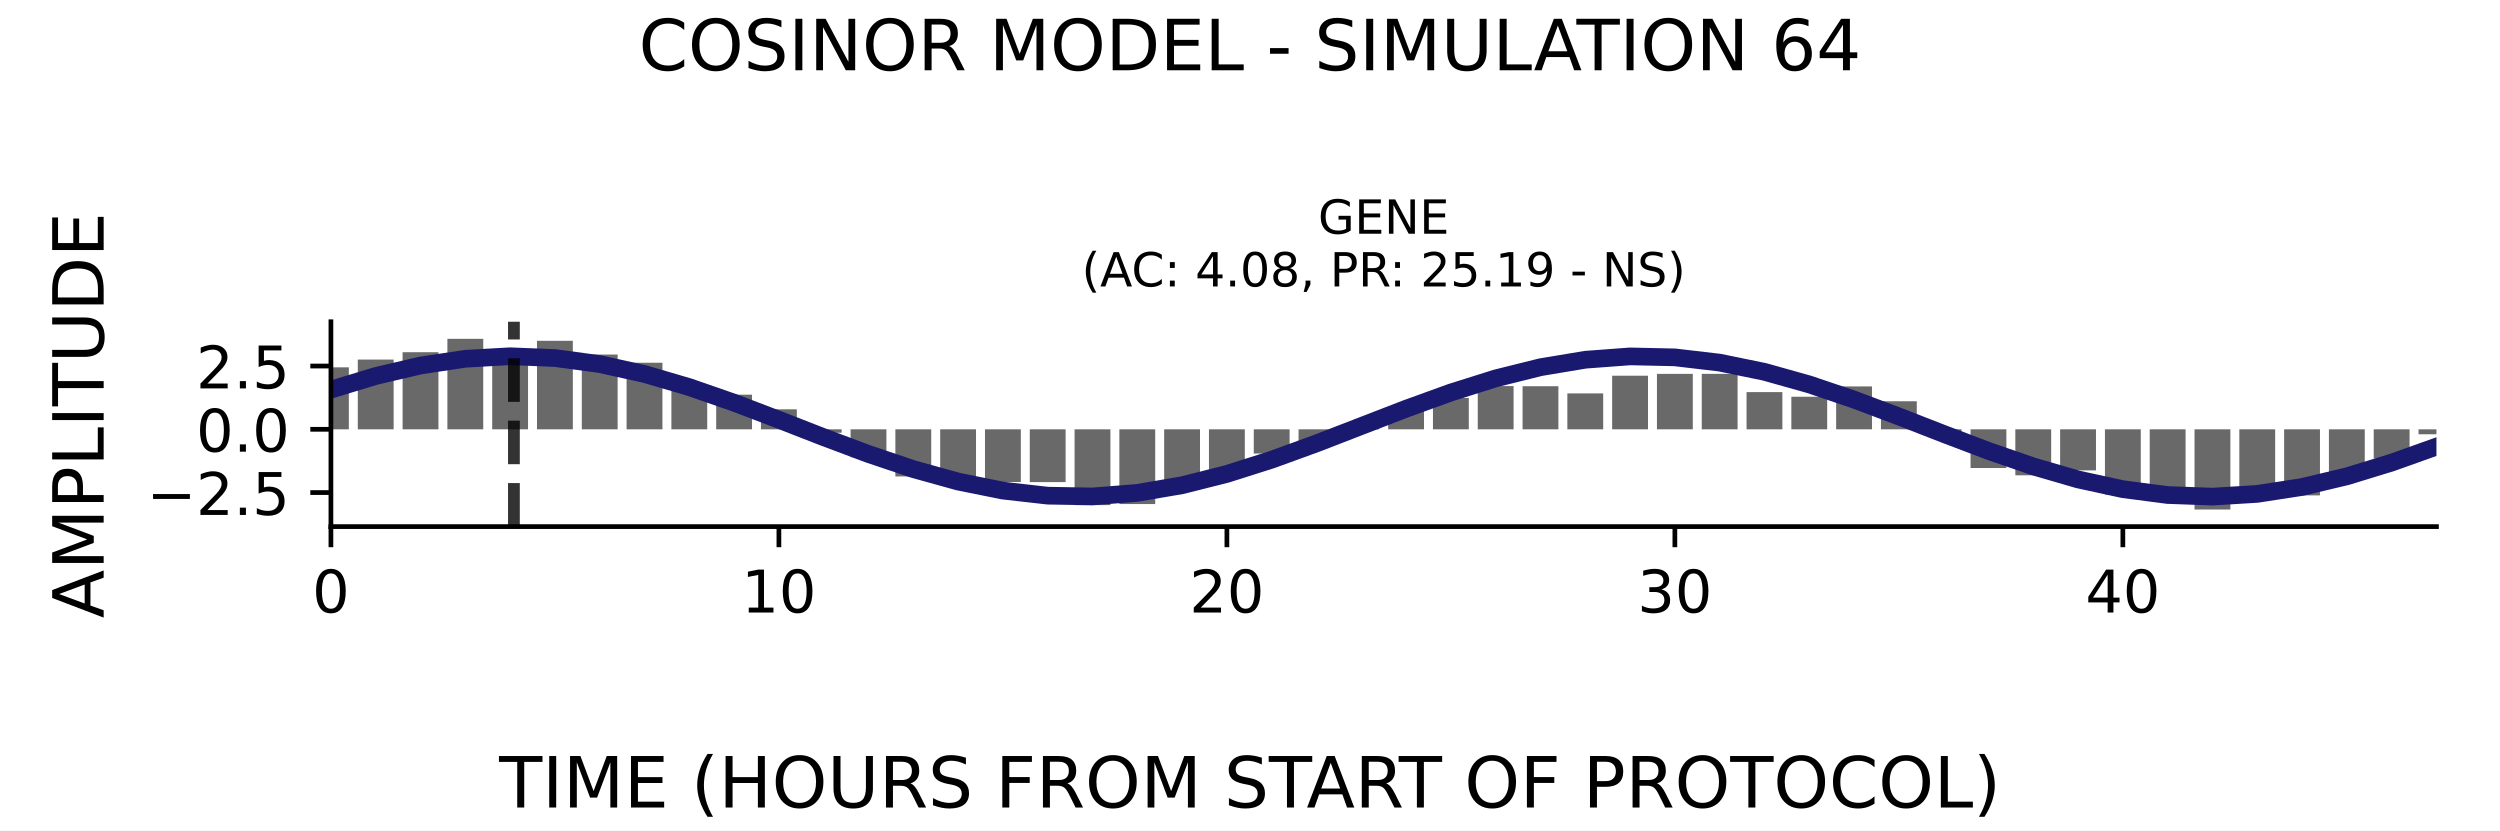
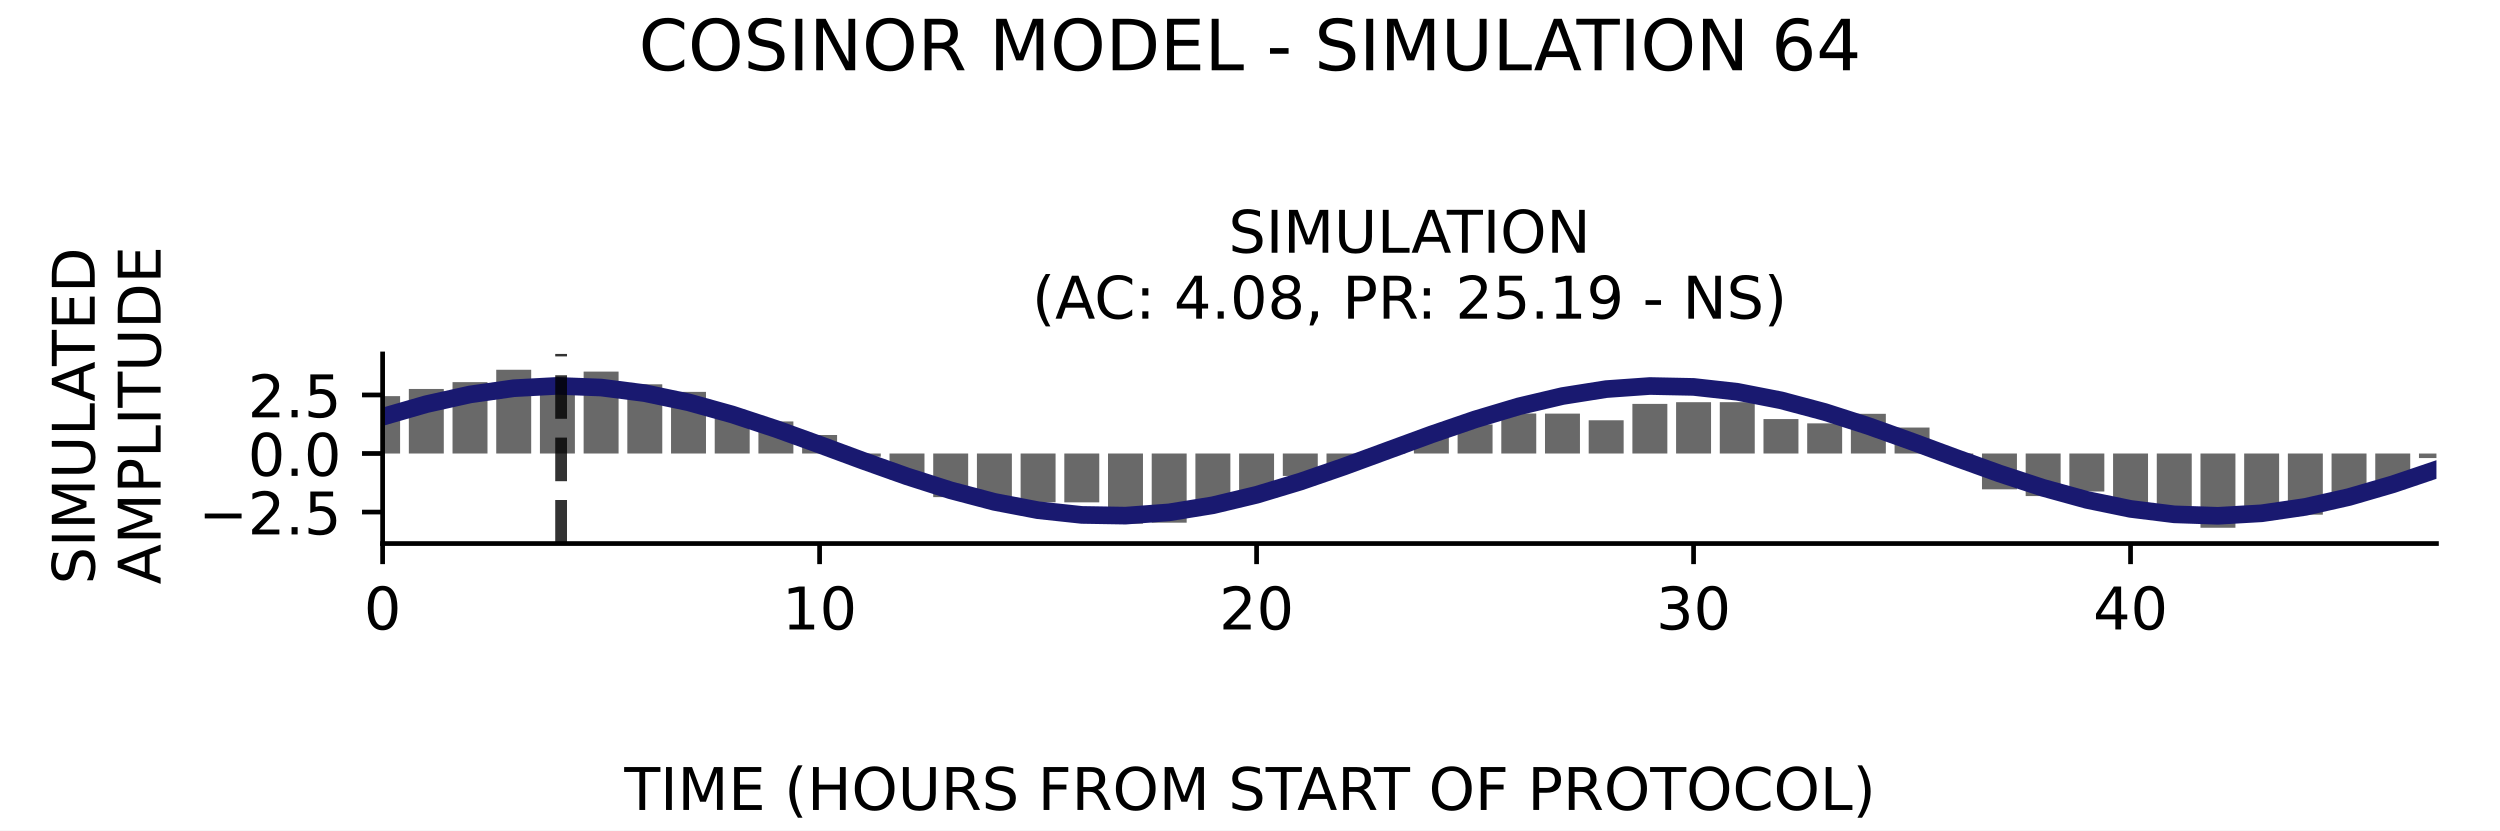
<svg xmlns="http://www.w3.org/2000/svg" xmlns:xlink="http://www.w3.org/1999/xlink" width="424.8pt" height="141.12pt" viewBox="0 0 424.8 141.12" version="1.1">
  <defs>
    <style type="text/css">*{stroke-linejoin: round; stroke-linecap: butt}</style>
  </defs>
  <g id="figure_1">
    <g id="patch_1">
      <path d="M 0 141.12  L 424.8 141.12  L 424.8 0  L 0 0  z " style="fill: #ffffff" />
    </g>
    <g id="axes_1">
      <g id="patch_2">
-         <path d="M 56.23 89.48  L 414 89.48  L 414 54.672  L 56.23 54.672  z " style="fill: #ffffff" />
+         <path d="M 65.014 92.36  L 414 92.36  L 414 60.144  L 65.014 60.144  z " style="fill: #ffffff" />
      </g>
      <g id="patch_3">
-         <path d="M 53.185 72.95  L 59.275 72.95  L 59.275 62.413  L 53.185 62.413  z " clip-path="url(#p74486a7323)" style="fill: #696969" />
+         <path d="M 62.044 77.061  L 67.984 77.061  L 67.984 67.309  L 62.044 67.309  z " clip-path="url(#pce636a5f88)" style="fill: #696969" />
      </g>
      <g id="patch_4">
-         <path d="M 60.797 72.95  L 66.887 72.95  L 66.887 61.099  L 60.797 61.099  z " clip-path="url(#p74486a7323)" style="fill: #696969" />
+         <path d="M 69.469 77.061  L 75.409 77.061  L 75.409 66.092  L 69.469 66.092  z " clip-path="url(#pce636a5f88)" style="fill: #696969" />
      </g>
      <g id="patch_5">
-         <path d="M 68.409 72.95  L 74.499 72.95  L 74.499 59.847  L 68.409 59.847  z " clip-path="url(#p74486a7323)" style="fill: #696969" />
+         <path d="M 76.894 77.061  L 82.835 77.061  L 82.835 64.933  L 76.894 64.933  z " clip-path="url(#pce636a5f88)" style="fill: #696969" />
      </g>
      <g id="patch_6">
-         <path d="M 76.022 72.95  L 82.111 72.95  L 82.111 57.573  L 76.022 57.573  z " clip-path="url(#p74486a7323)" style="fill: #696969" />
+         <path d="M 84.32 77.061  L 90.26 77.061  L 90.26 62.829  L 84.32 62.829  z " clip-path="url(#pce636a5f88)" style="fill: #696969" />
      </g>
      <g id="patch_7">
-         <path d="M 83.634 72.95  L 89.723 72.95  L 89.723 59.589  L 83.634 59.589  z " clip-path="url(#p74486a7323)" style="fill: #696969" />
+         <path d="M 91.745 77.061  L 97.685 77.061  L 97.685 64.695  L 91.745 64.695  z " clip-path="url(#pce636a5f88)" style="fill: #696969" />
      </g>
      <g id="patch_8">
-         <path d="M 91.246 72.95  L 97.335 72.95  L 97.335 57.91  L 91.246 57.91  z " clip-path="url(#p74486a7323)" style="fill: #696969" />
+         <path d="M 99.17 77.061  L 105.11 77.061  L 105.11 63.141  L 99.17 63.141  z " clip-path="url(#pce636a5f88)" style="fill: #696969" />
      </g>
      <g id="patch_9">
-         <path d="M 98.858 72.95  L 104.948 72.95  L 104.948 60.243  L 98.858 60.243  z " clip-path="url(#p74486a7323)" style="fill: #696969" />
+         <path d="M 106.595 77.061  L 112.535 77.061  L 112.535 65.301  L 106.595 65.301  z " clip-path="url(#pce636a5f88)" style="fill: #696969" />
      </g>
      <g id="patch_10">
-         <path d="M 106.47 72.95  L 112.56 72.95  L 112.56 61.635  L 106.47 61.635  z " clip-path="url(#p74486a7323)" style="fill: #696969" />
+         <path d="M 114.021 77.061  L 119.961 77.061  L 119.961 66.588  L 114.021 66.588  z " clip-path="url(#pce636a5f88)" style="fill: #696969" />
      </g>
      <g id="patch_11">
-         <path d="M 114.082 72.95  L 120.172 72.95  L 120.172 65.493  L 114.082 65.493  z " clip-path="url(#p74486a7323)" style="fill: #696969" />
+         <path d="M 121.446 77.061  L 127.386 77.061  L 127.386 70.159  L 121.446 70.159  z " clip-path="url(#pce636a5f88)" style="fill: #696969" />
      </g>
      <g id="patch_12">
-         <path d="M 121.694 72.95  L 127.784 72.95  L 127.784 67.063  L 121.694 67.063  z " clip-path="url(#p74486a7323)" style="fill: #696969" />
+         <path d="M 128.871 77.061  L 134.811 77.061  L 134.811 71.612  L 128.871 71.612  z " clip-path="url(#pce636a5f88)" style="fill: #696969" />
      </g>
      <g id="patch_13">
-         <path d="M 129.306 72.95  L 135.396 72.95  L 135.396 69.551  L 129.306 69.551  z " clip-path="url(#p74486a7323)" style="fill: #696969" />
+         <path d="M 136.296 77.061  L 142.236 77.061  L 142.236 73.915  L 136.296 73.915  z " clip-path="url(#pce636a5f88)" style="fill: #696969" />
      </g>
      <g id="patch_14">
-         <path d="M 136.919 72.95  L 143.008 72.95  L 143.008 73.531  L 136.919 73.531  z " clip-path="url(#p74486a7323)" style="fill: #696969" />
+         <path d="M 143.721 77.061  L 149.662 77.061  L 149.662 77.599  L 143.721 77.599  z " clip-path="url(#pce636a5f88)" style="fill: #696969" />
      </g>
      <g id="patch_15">
-         <path d="M 144.531 72.95  L 150.62 72.95  L 150.62 77.685  L 144.531 77.685  z " clip-path="url(#p74486a7323)" style="fill: #696969" />
+         <path d="M 151.147 77.061  L 157.087 77.061  L 157.087 81.444  L 151.147 81.444  z " clip-path="url(#pce636a5f88)" style="fill: #696969" />
      </g>
      <g id="patch_16">
-         <path d="M 152.143 72.95  L 158.233 72.95  L 158.233 80.957  L 152.143 80.957  z " clip-path="url(#p74486a7323)" style="fill: #696969" />
+         <path d="M 158.572 77.061  L 164.512 77.061  L 164.512 84.471  L 158.572 84.471  z " clip-path="url(#pce636a5f88)" style="fill: #696969" />
      </g>
      <g id="patch_17">
-         <path d="M 159.755 72.95  L 165.845 72.95  L 165.845 81.069  L 159.755 81.069  z " clip-path="url(#p74486a7323)" style="fill: #696969" />
+         <path d="M 165.997 77.061  L 171.937 77.061  L 171.937 84.575  L 165.997 84.575  z " clip-path="url(#pce636a5f88)" style="fill: #696969" />
      </g>
      <g id="patch_18">
-         <path d="M 167.367 72.95  L 173.457 72.95  L 173.457 81.905  L 167.367 81.905  z " clip-path="url(#p74486a7323)" style="fill: #696969" />
+         <path d="M 173.422 77.061  L 179.363 77.061  L 179.363 85.349  L 173.422 85.349  z " clip-path="url(#pce636a5f88)" style="fill: #696969" />
      </g>
      <g id="patch_19">
-         <path d="M 174.979 72.95  L 181.069 72.95  L 181.069 81.918  L 174.979 81.918  z " clip-path="url(#p74486a7323)" style="fill: #696969" />
+         <path d="M 180.848 77.061  L 186.788 77.061  L 186.788 85.361  L 180.848 85.361  z " clip-path="url(#pce636a5f88)" style="fill: #696969" />
      </g>
      <g id="patch_20">
-         <path d="M 182.591 72.95  L 188.681 72.95  L 188.681 85.827  L 182.591 85.827  z " clip-path="url(#p74486a7323)" style="fill: #696969" />
+         <path d="M 188.273 77.061  L 194.213 77.061  L 194.213 88.979  L 188.273 88.979  z " clip-path="url(#pce636a5f88)" style="fill: #696969" />
      </g>
      <g id="patch_21">
-         <path d="M 190.203 72.95  L 196.293 72.95  L 196.293 85.649  L 190.203 85.649  z " clip-path="url(#p74486a7323)" style="fill: #696969" />
+         <path d="M 195.698 77.061  L 201.638 77.061  L 201.638 88.814  L 195.698 88.814  z " clip-path="url(#pce636a5f88)" style="fill: #696969" />
      </g>
      <g id="patch_22">
-         <path d="M 197.816 72.95  L 203.905 72.95  L 203.905 81.81  L 197.816 81.81  z " clip-path="url(#p74486a7323)" style="fill: #696969" />
+         <path d="M 203.123 77.061  L 209.064 77.061  L 209.064 85.261  L 203.123 85.261  z " clip-path="url(#pce636a5f88)" style="fill: #696969" />
      </g>
      <g id="patch_23">
-         <path d="M 205.428 72.95  L 211.517 72.95  L 211.517 80.612  L 205.428 80.612  z " clip-path="url(#p74486a7323)" style="fill: #696969" />
+         <path d="M 210.549 77.061  L 216.489 77.061  L 216.489 84.152  L 210.549 84.152  z " clip-path="url(#pce636a5f88)" style="fill: #696969" />
      </g>
      <g id="patch_24">
-         <path d="M 213.04 72.95  L 219.13 72.95  L 219.13 77.067  L 213.04 77.067  z " clip-path="url(#p74486a7323)" style="fill: #696969" />
+         <path d="M 217.974 77.061  L 223.914 77.061  L 223.914 80.872  L 217.974 80.872  z " clip-path="url(#pce636a5f88)" style="fill: #696969" />
      </g>
      <g id="patch_25">
-         <path d="M 220.652 72.95  L 226.742 72.95  L 226.742 75.571  L 220.652 75.571  z " clip-path="url(#p74486a7323)" style="fill: #696969" />
+         <path d="M 225.399 77.061  L 231.339 77.061  L 231.339 79.487  L 225.399 79.487  z " clip-path="url(#pce636a5f88)" style="fill: #696969" />
      </g>
      <g id="patch_26">
-         <path d="M 228.264 72.95  L 234.354 72.95  L 234.354 72.477  L 228.264 72.477  z " clip-path="url(#p74486a7323)" style="fill: #696969" />
+         <path d="M 232.824 77.061  L 238.764 77.061  L 238.764 76.623  L 232.824 76.623  z " clip-path="url(#pce636a5f88)" style="fill: #696969" />
      </g>
      <g id="patch_27">
-         <path d="M 235.876 72.95  L 241.966 72.95  L 241.966 69.313  L 235.876 69.313  z " clip-path="url(#p74486a7323)" style="fill: #696969" />
+         <path d="M 240.25 77.061  L 246.19 77.061  L 246.19 73.695  L 240.25 73.695  z " clip-path="url(#pce636a5f88)" style="fill: #696969" />
      </g>
      <g id="patch_28">
-         <path d="M 243.488 72.95  L 249.578 72.95  L 249.578 67.615  L 243.488 67.615  z " clip-path="url(#p74486a7323)" style="fill: #696969" />
+         <path d="M 247.675 77.061  L 253.615 77.061  L 253.615 72.124  L 247.675 72.124  z " clip-path="url(#pce636a5f88)" style="fill: #696969" />
      </g>
      <g id="patch_29">
-         <path d="M 251.1 72.95  L 257.19 72.95  L 257.19 65.601  L 251.1 65.601  z " clip-path="url(#p74486a7323)" style="fill: #696969" />
+         <path d="M 255.1 77.061  L 261.04 77.061  L 261.04 70.259  L 255.1 70.259  z " clip-path="url(#pce636a5f88)" style="fill: #696969" />
      </g>
      <g id="patch_30">
-         <path d="M 258.713 72.95  L 264.802 72.95  L 264.802 65.626  L 258.713 65.626  z " clip-path="url(#p74486a7323)" style="fill: #696969" />
+         <path d="M 262.525 77.061  L 268.465 77.061  L 268.465 70.282  L 262.525 70.282  z " clip-path="url(#pce636a5f88)" style="fill: #696969" />
      </g>
      <g id="patch_31">
-         <path d="M 266.325 72.95  L 272.414 72.95  L 272.414 66.846  L 266.325 66.846  z " clip-path="url(#p74486a7323)" style="fill: #696969" />
+         <path d="M 269.95 77.061  L 275.891 77.061  L 275.891 71.412  L 269.95 71.412  z " clip-path="url(#pce636a5f88)" style="fill: #696969" />
      </g>
      <g id="patch_32">
-         <path d="M 273.937 72.95  L 280.027 72.95  L 280.027 63.841  L 273.937 63.841  z " clip-path="url(#p74486a7323)" style="fill: #696969" />
+         <path d="M 277.376 77.061  L 283.316 77.061  L 283.316 68.63  L 277.376 68.63  z " clip-path="url(#pce636a5f88)" style="fill: #696969" />
      </g>
      <g id="patch_33">
-         <path d="M 281.549 72.95  L 287.639 72.95  L 287.639 63.529  L 281.549 63.529  z " clip-path="url(#p74486a7323)" style="fill: #696969" />
+         <path d="M 284.801 77.061  L 290.741 77.061  L 290.741 68.342  L 284.801 68.342  z " clip-path="url(#pce636a5f88)" style="fill: #696969" />
      </g>
      <g id="patch_34">
-         <path d="M 289.161 72.95  L 295.251 72.95  L 295.251 63.525  L 289.161 63.525  z " clip-path="url(#p74486a7323)" style="fill: #696969" />
+         <path d="M 292.226 77.061  L 298.166 77.061  L 298.166 68.338  L 292.226 68.338  z " clip-path="url(#pce636a5f88)" style="fill: #696969" />
      </g>
      <g id="patch_35">
-         <path d="M 296.773 72.95  L 302.863 72.95  L 302.863 66.627  L 296.773 66.627  z " clip-path="url(#p74486a7323)" style="fill: #696969" />
+         <path d="M 299.651 77.061  L 305.592 77.061  L 305.592 71.208  L 299.651 71.208  z " clip-path="url(#pce636a5f88)" style="fill: #696969" />
      </g>
      <g id="patch_36">
-         <path d="M 304.385 72.95  L 310.475 72.95  L 310.475 67.415  L 304.385 67.415  z " clip-path="url(#p74486a7323)" style="fill: #696969" />
+         <path d="M 307.077 77.061  L 313.017 77.061  L 313.017 71.938  L 307.077 71.938  z " clip-path="url(#pce636a5f88)" style="fill: #696969" />
      </g>
      <g id="patch_37">
-         <path d="M 311.997 72.95  L 318.087 72.95  L 318.087 65.661  L 311.997 65.661  z " clip-path="url(#p74486a7323)" style="fill: #696969" />
+         <path d="M 314.502 77.061  L 320.442 77.061  L 320.442 70.315  L 314.502 70.315  z " clip-path="url(#pce636a5f88)" style="fill: #696969" />
      </g>
      <g id="patch_38">
-         <path d="M 319.61 72.95  L 325.699 72.95  L 325.699 68.182  L 319.61 68.182  z " clip-path="url(#p74486a7323)" style="fill: #696969" />
+         <path d="M 321.927 77.061  L 327.867 77.061  L 327.867 72.648  L 321.927 72.648  z " clip-path="url(#pce636a5f88)" style="fill: #696969" />
      </g>
      <g id="patch_39">
-         <path d="M 327.222 72.95  L 333.311 72.95  L 333.311 73.619  L 327.222 73.619  z " clip-path="url(#p74486a7323)" style="fill: #696969" />
+         <path d="M 329.352 77.061  L 335.293 77.061  L 335.293 77.68  L 329.352 77.68  z " clip-path="url(#pce636a5f88)" style="fill: #696969" />
      </g>
      <g id="patch_40">
-         <path d="M 334.834 72.95  L 340.924 72.95  L 340.924 79.525  L 334.834 79.525  z " clip-path="url(#p74486a7323)" style="fill: #696969" />
+         <path d="M 336.778 77.061  L 342.718 77.061  L 342.718 83.146  L 336.778 83.146  z " clip-path="url(#pce636a5f88)" style="fill: #696969" />
      </g>
      <g id="patch_41">
-         <path d="M 342.446 72.95  L 348.536 72.95  L 348.536 80.763  L 342.446 80.763  z " clip-path="url(#p74486a7323)" style="fill: #696969" />
+         <path d="M 344.203 77.061  L 350.143 77.061  L 350.143 84.292  L 344.203 84.292  z " clip-path="url(#pce636a5f88)" style="fill: #696969" />
      </g>
      <g id="patch_42">
-         <path d="M 350.058 72.95  L 356.148 72.95  L 356.148 79.926  L 350.058 79.926  z " clip-path="url(#p74486a7323)" style="fill: #696969" />
+         <path d="M 351.628 77.061  L 357.568 77.061  L 357.568 83.517  L 351.628 83.517  z " clip-path="url(#pce636a5f88)" style="fill: #696969" />
      </g>
      <g id="patch_43">
-         <path d="M 357.67 72.95  L 363.76 72.95  L 363.76 84.044  L 357.67 84.044  z " clip-path="url(#p74486a7323)" style="fill: #696969" />
+         <path d="M 359.053 77.061  L 364.993 77.061  L 364.993 87.328  L 359.053 87.328  z " clip-path="url(#pce636a5f88)" style="fill: #696969" />
      </g>
      <g id="patch_44">
-         <path d="M 365.282 72.95  L 371.372 72.95  L 371.372 84.78  L 365.282 84.78  z " clip-path="url(#p74486a7323)" style="fill: #696969" />
+         <path d="M 366.479 77.061  L 372.419 77.061  L 372.419 88.01  L 366.479 88.01  z " clip-path="url(#pce636a5f88)" style="fill: #696969" />
      </g>
      <g id="patch_45">
-         <path d="M 372.895 72.95  L 378.984 72.95  L 378.984 86.579  L 372.895 86.579  z " clip-path="url(#p74486a7323)" style="fill: #696969" />
+         <path d="M 373.904 77.061  L 379.844 77.061  L 379.844 89.675  L 373.904 89.675  z " clip-path="url(#pce636a5f88)" style="fill: #696969" />
      </g>
      <g id="patch_46">
-         <path d="M 380.507 72.95  L 386.596 72.95  L 386.596 83.369  L 380.507 83.369  z " clip-path="url(#p74486a7323)" style="fill: #696969" />
+         <path d="M 381.329 77.061  L 387.269 77.061  L 387.269 86.704  L 381.329 86.704  z " clip-path="url(#pce636a5f88)" style="fill: #696969" />
      </g>
      <g id="patch_47">
-         <path d="M 388.119 72.95  L 394.208 72.95  L 394.208 84.177  L 388.119 84.177  z " clip-path="url(#p74486a7323)" style="fill: #696969" />
+         <path d="M 388.754 77.061  L 394.694 77.061  L 394.694 87.452  L 388.754 87.452  z " clip-path="url(#pce636a5f88)" style="fill: #696969" />
      </g>
      <g id="patch_48">
-         <path d="M 395.731 72.95  L 401.821 72.95  L 401.821 81.144  L 395.731 81.144  z " clip-path="url(#p74486a7323)" style="fill: #696969" />
+         <path d="M 396.179 77.061  L 402.12 77.061  L 402.12 84.645  L 396.179 84.645  z " clip-path="url(#pce636a5f88)" style="fill: #696969" />
      </g>
      <g id="patch_49">
-         <path d="M 403.343 72.95  L 409.433 72.95  L 409.433 77.922  L 403.343 77.922  z " clip-path="url(#p74486a7323)" style="fill: #696969" />
+         <path d="M 403.605 77.061  L 409.545 77.061  L 409.545 81.662  L 403.605 81.662  z " clip-path="url(#pce636a5f88)" style="fill: #696969" />
      </g>
      <g id="patch_50">
-         <path d="M 410.955 72.95  L 417.045 72.95  L 417.045 73.786  L 410.955 73.786  z " clip-path="url(#p74486a7323)" style="fill: #696969" />
+         <path d="M 411.03 77.061  L 416.97 77.061  L 416.97 77.835  L 411.03 77.835  z " clip-path="url(#pce636a5f88)" style="fill: #696969" />
      </g>
      <g id="matplotlib.axis_1">
        <g id="xtick_1">
          <g id="line2d_1">
            <defs>
-               <path id="m4e4a688bf6" d="M 0 0  L 0 3.5  " style="stroke: #000000; stroke-width: 0.8" />
+               <path id="med73a54e62" d="M 0 0  L 0 3.5  " style="stroke: #000000; stroke-width: 0.8" />
            </defs>
            <g>
-               <use xlink:href="#m4e4a688bf6" x="56.23" y="89.48" style="stroke: #000000; stroke-width: 0.8" />
+               <use xlink:href="#med73a54e62" x="65.014" y="92.36" style="stroke: #000000; stroke-width: 0.8" />
            </g>
          </g>
          <g id="text_1">
-             <g transform="translate(53.04875 104.0784) scale(0.1 -0.1)">
+             <g transform="translate(61.83275 106.9584) scale(0.1 -0.1)">
              <defs>
                <path id="DejaVuSans-30" d="M 2034 4250  Q 1547 4250 1301 3770  Q 1056 3291 1056 2328  Q 1056 1369 1301 889  Q 1547 409 2034 409  Q 2525 409 2770 889  Q 3016 1369 3016 2328  Q 3016 3291 2770 3770  Q 2525 4250 2034 4250  z M 2034 4750  Q 2819 4750 3233 4129  Q 3647 3509 3647 2328  Q 3647 1150 3233 529  Q 2819 -91 2034 -91  Q 1250 -91 836 529  Q 422 1150 422 2328  Q 422 3509 836 4129  Q 1250 4750 2034 4750  z " transform="scale(0.015625)" />
              </defs>
              <use xlink:href="#DejaVuSans-30" />
            </g>
          </g>
        </g>
        <g id="xtick_2">
          <g id="line2d_2">
            <g>
-               <use xlink:href="#m4e4a688bf6" x="132.351" y="89.48" style="stroke: #000000; stroke-width: 0.8" />
+               <use xlink:href="#med73a54e62" x="139.266" y="92.36" style="stroke: #000000; stroke-width: 0.8" />
            </g>
          </g>
          <g id="text_2">
-             <g transform="translate(125.9888 104.0784) scale(0.1 -0.1)">
+             <g transform="translate(132.9038 106.9584) scale(0.1 -0.1)">
              <defs>
                <path id="DejaVuSans-31" d="M 794 531  L 1825 531  L 1825 4091  L 703 3866  L 703 4441  L 1819 4666  L 2450 4666  L 2450 531  L 3481 531  L 3481 0  L 794 0  L 794 531  z " transform="scale(0.015625)" />
              </defs>
              <use xlink:href="#DejaVuSans-31" />
              <use xlink:href="#DejaVuSans-30" x="63.623" />
            </g>
          </g>
        </g>
        <g id="xtick_3">
          <g id="line2d_3">
            <g>
-               <use xlink:href="#m4e4a688bf6" x="208.473" y="89.48" style="stroke: #000000; stroke-width: 0.8" />
+               <use xlink:href="#med73a54e62" x="213.519" y="92.36" style="stroke: #000000; stroke-width: 0.8" />
            </g>
          </g>
          <g id="text_3">
-             <g transform="translate(202.1101 104.0784) scale(0.1 -0.1)">
+             <g transform="translate(207.1562 106.9584) scale(0.1 -0.1)">
              <defs>
                <path id="DejaVuSans-32" d="M 1228 531  L 3431 531  L 3431 0  L 469 0  L 469 531  Q 828 903 1448 1529  Q 2069 2156 2228 2338  Q 2531 2678 2651 2914  Q 2772 3150 2772 3378  Q 2772 3750 2511 3984  Q 2250 4219 1831 4219  Q 1534 4219 1204 4116  Q 875 4013 500 3803  L 500 4441  Q 881 4594 1212 4672  Q 1544 4750 1819 4750  Q 2544 4750 2975 4387  Q 3406 4025 3406 3419  Q 3406 3131 3298 2873  Q 3191 2616 2906 2266  Q 2828 2175 2409 1742  Q 1991 1309 1228 531  z " transform="scale(0.015625)" />
              </defs>
              <use xlink:href="#DejaVuSans-32" />
              <use xlink:href="#DejaVuSans-30" x="63.623" />
            </g>
          </g>
        </g>
        <g id="xtick_4">
          <g id="line2d_4">
            <g>
-               <use xlink:href="#m4e4a688bf6" x="284.594" y="89.48" style="stroke: #000000; stroke-width: 0.8" />
+               <use xlink:href="#med73a54e62" x="287.771" y="92.36" style="stroke: #000000; stroke-width: 0.8" />
            </g>
          </g>
          <g id="text_4">
-             <g transform="translate(278.2313 104.0784) scale(0.1 -0.1)">
+             <g transform="translate(281.4085 106.9584) scale(0.1 -0.1)">
              <defs>
                <path id="DejaVuSans-33" d="M 2597 2516  Q 3050 2419 3304 2112  Q 3559 1806 3559 1356  Q 3559 666 3084 287  Q 2609 -91 1734 -91  Q 1441 -91 1130 -33  Q 819 25 488 141  L 488 750  Q 750 597 1062 519  Q 1375 441 1716 441  Q 2309 441 2620 675  Q 2931 909 2931 1356  Q 2931 1769 2642 2001  Q 2353 2234 1838 2234  L 1294 2234  L 1294 2753  L 1863 2753  Q 2328 2753 2575 2939  Q 2822 3125 2822 3475  Q 2822 3834 2567 4026  Q 2313 4219 1838 4219  Q 1578 4219 1281 4162  Q 984 4106 628 3988  L 628 4550  Q 988 4650 1302 4700  Q 1616 4750 1894 4750  Q 2613 4750 3031 4423  Q 3450 4097 3450 3541  Q 3450 3153 3228 2886  Q 3006 2619 2597 2516  z " transform="scale(0.015625)" />
              </defs>
              <use xlink:href="#DejaVuSans-33" />
              <use xlink:href="#DejaVuSans-30" x="63.623" />
            </g>
          </g>
        </g>
        <g id="xtick_5">
          <g id="line2d_5">
            <g>
-               <use xlink:href="#m4e4a688bf6" x="360.715" y="89.48" style="stroke: #000000; stroke-width: 0.8" />
+               <use xlink:href="#med73a54e62" x="362.023" y="92.36" style="stroke: #000000; stroke-width: 0.8" />
            </g>
          </g>
          <g id="text_5">
-             <g transform="translate(354.3526 104.0784) scale(0.1 -0.1)">
+             <g transform="translate(355.6609 106.9584) scale(0.1 -0.1)">
              <defs>
                <path id="DejaVuSans-34" d="M 2419 4116  L 825 1625  L 2419 1625  L 2419 4116  z M 2253 4666  L 3047 4666  L 3047 1625  L 3713 1625  L 3713 1100  L 3047 1100  L 3047 0  L 2419 0  L 2419 1100  L 313 1100  L 313 1709  L 2253 4666  z " transform="scale(0.015625)" />
              </defs>
              <use xlink:href="#DejaVuSans-34" />
              <use xlink:href="#DejaVuSans-30" x="63.623" />
            </g>
          </g>
        </g>
      </g>
      <g id="matplotlib.axis_2">
        <g id="ytick_1">
          <g id="line2d_6">
            <defs>
-               <path id="m53e5d86c12" d="M 0 0  L -3.5 0  " style="stroke: #000000; stroke-width: 0.8" />
+               <path id="m6eea06fadf" d="M 0 0  L -3.5 0  " style="stroke: #000000; stroke-width: 0.8" />
            </defs>
            <g>
-               <use xlink:href="#m53e5d86c12" x="56.23" y="83.7" style="stroke: #000000; stroke-width: 0.8" />
+               <use xlink:href="#m6eea06fadf" x="65.014" y="87.011" style="stroke: #000000; stroke-width: 0.8" />
            </g>
          </g>
          <g id="text_6">
-             <g transform="translate(24.94719 87.49942) scale(0.1 -0.1)">
+             <g transform="translate(33.73119 90.80982) scale(0.1 -0.1)">
              <defs>
                <path id="DejaVuSans-2212" d="M 678 2272  L 4684 2272  L 4684 1741  L 678 1741  L 678 2272  z " transform="scale(0.015625)" />
                <path id="DejaVuSans-2e" d="M 684 794  L 1344 794  L 1344 0  L 684 0  L 684 794  z " transform="scale(0.015625)" />
                <path id="DejaVuSans-35" d="M 691 4666  L 3169 4666  L 3169 4134  L 1269 4134  L 1269 2991  Q 1406 3038 1543 3061  Q 1681 3084 1819 3084  Q 2600 3084 3056 2656  Q 3513 2228 3513 1497  Q 3513 744 3044 326  Q 2575 -91 1722 -91  Q 1428 -91 1123 -41  Q 819 9 494 109  L 494 744  Q 775 591 1075 516  Q 1375 441 1709 441  Q 2250 441 2565 725  Q 2881 1009 2881 1497  Q 2881 1984 2565 2268  Q 2250 2553 1709 2553  Q 1456 2553 1204 2497  Q 953 2441 691 2322  L 691 4666  z " transform="scale(0.015625)" />
              </defs>
              <use xlink:href="#DejaVuSans-2212" />
              <use xlink:href="#DejaVuSans-32" x="83.789" />
              <use xlink:href="#DejaVuSans-2e" x="147.412" />
              <use xlink:href="#DejaVuSans-35" x="179.199" />
            </g>
          </g>
        </g>
        <g id="ytick_2">
          <g id="line2d_7">
            <g>
-               <use xlink:href="#m53e5d86c12" x="56.23" y="72.95" style="stroke: #000000; stroke-width: 0.8" />
+               <use xlink:href="#m6eea06fadf" x="65.014" y="77.061" style="stroke: #000000; stroke-width: 0.8" />
            </g>
          </g>
          <g id="text_7">
-             <g transform="translate(33.32688 76.74902) scale(0.1 -0.1)">
+             <g transform="translate(42.11088 80.85995) scale(0.1 -0.1)">
              <use xlink:href="#DejaVuSans-30" />
              <use xlink:href="#DejaVuSans-2e" x="63.623" />
              <use xlink:href="#DejaVuSans-30" x="95.41" />
            </g>
          </g>
        </g>
        <g id="ytick_3">
          <g id="line2d_8">
            <g>
-               <use xlink:href="#m53e5d86c12" x="56.23" y="62.199" style="stroke: #000000; stroke-width: 0.8" />
+               <use xlink:href="#m6eea06fadf" x="65.014" y="67.111" style="stroke: #000000; stroke-width: 0.8" />
            </g>
          </g>
          <g id="text_8">
-             <g transform="translate(33.32688 65.99862) scale(0.1 -0.1)">
+             <g transform="translate(42.11088 70.91009) scale(0.1 -0.1)">
              <use xlink:href="#DejaVuSans-32" />
              <use xlink:href="#DejaVuSans-2e" x="63.623" />
              <use xlink:href="#DejaVuSans-35" x="95.41" />
            </g>
          </g>
        </g>
      </g>
      <g id="line2d_9">
-         <path d="M 56.23 66.205  L 63.842 63.891  L 71.454 62.106  L 79.066 60.963  L 86.679 60.532  L 94.291 60.839  L 101.903 61.865  L 109.515 63.547  L 117.127 65.781  L 124.739 68.428  L 132.351 71.325  L 139.963 74.293  L 147.576 77.147  L 155.188 79.711  L 162.8 81.826  L 170.412 83.362  L 178.024 84.223  L 185.636 84.356  L 193.248 83.753  L 200.86 82.451  L 208.473 80.531  L 216.085 78.111  L 223.697 75.342  L 231.309 72.394  L 238.921 69.451  L 246.533 66.694  L 254.145 64.294  L 261.757 62.399  L 269.37 61.127  L 276.982 60.557  L 284.594 60.724  L 292.206 61.617  L 299.818 63.181  L 307.43 65.32  L 315.042 67.901  L 322.654 70.764  L 330.267 73.732  L 337.879 76.621  L 345.491 79.253  L 353.103 81.465  L 360.715 83.12  L 368.327 84.114  L 375.939 84.388  L 383.551 83.923  L 391.164 82.749  L 398.776 80.938  L 406.388 78.603  L 414 75.887  " clip-path="url(#p74486a7323)" style="fill: none; stroke: #191970; stroke-width: 3; stroke-linecap: square" />
+         <path d="M 65.014 70.818  L 72.439 68.676  L 79.864 67.025  L 87.29 65.967  L 94.715 65.567  L 102.14 65.851  L 109.565 66.801  L 116.991 68.358  L 124.416 70.426  L 131.841 72.876  L 139.266 75.557  L 146.692 78.303  L 154.117 80.945  L 161.542 83.318  L 168.967 85.276  L 176.393 86.697  L 183.818 87.494  L 191.243 87.618  L 198.668 87.059  L 206.093 85.854  L 213.519 84.077  L 220.944 81.838  L 228.369 79.275  L 235.794 76.546  L 243.22 73.822  L 250.645 71.27  L 258.07 69.049  L 265.495 67.296  L 272.921 66.119  L 280.346 65.591  L 287.771 65.745  L 295.196 66.572  L 302.621 68.019  L 310.047 69.999  L 317.472 72.388  L 324.897 75.037  L 332.322 77.785  L 339.748 80.459  L 347.173 82.895  L 354.598 84.942  L 362.023 86.473  L 369.449 87.394  L 376.874 87.647  L 384.299 87.217  L 391.724 86.13  L 399.15 84.454  L 406.575 82.293  L 414 79.779  " clip-path="url(#pce636a5f88)" style="fill: none; stroke: #191970; stroke-width: 3; stroke-linecap: square" />
      </g>
      <g id="line2d_10">
-         <path d="M 87.325 89.48  L 87.325 54.672  " clip-path="url(#p74486a7323)" style="fill: none; stroke-dasharray: 7.4,3.2; stroke-dashoffset: 0; stroke: #000000; stroke-opacity: 0.8; stroke-width: 2" />
+         <path d="M 95.345 92.36  L 95.345 60.144  " clip-path="url(#pce636a5f88)" style="fill: none; stroke-dasharray: 7.4,3.2; stroke-dashoffset: 0; stroke: #000000; stroke-opacity: 0.8; stroke-width: 2" />
      </g>
      <g id="patch_51">
-         <path d="M 56.23 89.48  L 56.23 54.672  " style="fill: none; stroke: #000000; stroke-width: 0.8; stroke-linejoin: miter; stroke-linecap: square" />
+         <path d="M 65.014 92.36  L 65.014 60.144  " style="fill: none; stroke: #000000; stroke-width: 0.8; stroke-linejoin: miter; stroke-linecap: square" />
      </g>
      <g id="patch_52">
-         <path d="M 56.23 89.48  L 414 89.48  " style="fill: none; stroke: #000000; stroke-width: 0.8; stroke-linejoin: miter; stroke-linecap: square" />
+         <path d="M 65.014 92.36  L 414 92.36  " style="fill: none; stroke: #000000; stroke-width: 0.8; stroke-linejoin: miter; stroke-linecap: square" />
      </g>
      <g id="text_9">
-         <g transform="translate(223.9681 39.71375) scale(0.08 -0.08)">
+         <g transform="translate(208.7476 42.94619) scale(0.1 -0.1)">
          <defs>
-             <path id="DejaVuSans-47" d="M 3809 666  L 3809 1919  L 2778 1919  L 2778 2438  L 4434 2438  L 4434 434  Q 4069 175 3628 42  Q 3188 -91 2688 -91  Q 1594 -91 976 548  Q 359 1188 359 2328  Q 359 3472 976 4111  Q 1594 4750 2688 4750  Q 3144 4750 3555 4637  Q 3966 4525 4313 4306  L 4313 3634  Q 3963 3931 3569 4081  Q 3175 4231 2741 4231  Q 1884 4231 1454 3753  Q 1025 3275 1025 2328  Q 1025 1384 1454 906  Q 1884 428 2741 428  Q 3075 428 3337 486  Q 3600 544 3809 666  z " transform="scale(0.015625)" />
-             <path id="DejaVuSans-45" d="M 628 4666  L 3578 4666  L 3578 4134  L 1259 4134  L 1259 2753  L 3481 2753  L 3481 2222  L 1259 2222  L 1259 531  L 3634 531  L 3634 0  L 628 0  L 628 4666  z " transform="scale(0.015625)" />
+             <path id="DejaVuSans-53" d="M 3425 4513  L 3425 3897  Q 3066 4069 2747 4153  Q 2428 4238 2131 4238  Q 1616 4238 1336 4038  Q 1056 3838 1056 3469  Q 1056 3159 1242 3001  Q 1428 2844 1947 2747  L 2328 2669  Q 3034 2534 3370 2195  Q 3706 1856 3706 1288  Q 3706 609 3251 259  Q 2797 -91 1919 -91  Q 1588 -91 1214 -16  Q 841 59 441 206  L 441 856  Q 825 641 1194 531  Q 1563 422 1919 422  Q 2459 422 2753 634  Q 3047 847 3047 1241  Q 3047 1584 2836 1778  Q 2625 1972 2144 2069  L 1759 2144  Q 1053 2284 737 2584  Q 422 2884 422 3419  Q 422 4038 858 4394  Q 1294 4750 2059 4750  Q 2388 4750 2728 4690  Q 3069 4631 3425 4513  z " transform="scale(0.015625)" />
+             <path id="DejaVuSans-49" d="M 628 4666  L 1259 4666  L 1259 0  L 628 0  L 628 4666  z " transform="scale(0.015625)" />
+             <path id="DejaVuSans-4d" d="M 628 4666  L 1569 4666  L 2759 1491  L 3956 4666  L 4897 4666  L 4897 0  L 4281 0  L 4281 4097  L 3078 897  L 2444 897  L 1241 4097  L 1241 0  L 628 0  L 628 4666  z " transform="scale(0.015625)" />
+             <path id="DejaVuSans-55" d="M 556 4666  L 1191 4666  L 1191 1831  Q 1191 1081 1462 751  Q 1734 422 2344 422  Q 2950 422 3222 751  Q 3494 1081 3494 1831  L 3494 4666  L 4128 4666  L 4128 1753  Q 4128 841 3676 375  Q 3225 -91 2344 -91  Q 1459 -91 1007 375  Q 556 841 556 1753  L 556 4666  z " transform="scale(0.015625)" />
+             <path id="DejaVuSans-4c" d="M 628 4666  L 1259 4666  L 1259 531  L 3531 531  L 3531 0  L 628 0  L 628 4666  z " transform="scale(0.015625)" />
+             <path id="DejaVuSans-41" d="M 2188 4044  L 1331 1722  L 3047 1722  L 2188 4044  z M 1831 4666  L 2547 4666  L 4325 0  L 3669 0  L 3244 1197  L 1141 1197  L 716 0  L 50 0  L 1831 4666  z " transform="scale(0.015625)" />
+             <path id="DejaVuSans-54" d="M -19 4666  L 3928 4666  L 3928 4134  L 2272 4134  L 2272 0  L 1638 0  L 1638 4134  L -19 4134  L -19 4666  z " transform="scale(0.015625)" />
+             <path id="DejaVuSans-4f" d="M 2522 4238  Q 1834 4238 1429 3725  Q 1025 3213 1025 2328  Q 1025 1447 1429 934  Q 1834 422 2522 422  Q 3209 422 3611 934  Q 4013 1447 4013 2328  Q 4013 3213 3611 3725  Q 3209 4238 2522 4238  z M 2522 4750  Q 3503 4750 4090 4092  Q 4678 3434 4678 2328  Q 4678 1225 4090 567  Q 3503 -91 2522 -91  Q 1538 -91 948 565  Q 359 1222 359 2328  Q 359 3434 948 4092  Q 1538 4750 2522 4750  z " transform="scale(0.015625)" />
            <path id="DejaVuSans-4e" d="M 628 4666  L 1478 4666  L 3547 763  L 3547 4666  L 4159 4666  L 4159 0  L 3309 0  L 1241 3903  L 1241 0  L 628 0  L 628 4666  z " transform="scale(0.015625)" />
          </defs>
-           <use xlink:href="#DejaVuSans-47" />
-           <use xlink:href="#DejaVuSans-45" x="77.49" />
-           <use xlink:href="#DejaVuSans-4e" x="140.674" />
-           <use xlink:href="#DejaVuSans-45" x="215.479" />
-         </g>
-         <g transform="translate(183.8131 48.672) scale(0.08 -0.08)">
+           <use xlink:href="#DejaVuSans-53" />
+           <use xlink:href="#DejaVuSans-49" x="63.477" />
+           <use xlink:href="#DejaVuSans-4d" x="92.969" />
+           <use xlink:href="#DejaVuSans-55" x="179.248" />
+           <use xlink:href="#DejaVuSans-4c" x="252.441" />
+           <use xlink:href="#DejaVuSans-41" x="310.404" />
+           <use xlink:href="#DejaVuSans-54" x="371.062" />
+           <use xlink:href="#DejaVuSans-49" x="432.146" />
+           <use xlink:href="#DejaVuSans-4f" x="461.639" />
+           <use xlink:href="#DejaVuSans-4e" x="540.35" />
+         </g>
+         <g transform="translate(175.3797 54.144) scale(0.1 -0.1)">
          <defs>
            <path id="DejaVuSans-28" d="M 1984 4856  Q 1566 4138 1362 3434  Q 1159 2731 1159 2009  Q 1159 1288 1364 580  Q 1569 -128 1984 -844  L 1484 -844  Q 1016 -109 783 600  Q 550 1309 550 2009  Q 550 2706 781 3412  Q 1013 4119 1484 4856  L 1984 4856  z " transform="scale(0.015625)" />
-             <path id="DejaVuSans-41" d="M 2188 4044  L 1331 1722  L 3047 1722  L 2188 4044  z M 1831 4666  L 2547 4666  L 4325 0  L 3669 0  L 3244 1197  L 1141 1197  L 716 0  L 50 0  L 1831 4666  z " transform="scale(0.015625)" />
            <path id="DejaVuSans-43" d="M 4122 4306  L 4122 3641  Q 3803 3938 3442 4084  Q 3081 4231 2675 4231  Q 1875 4231 1450 3742  Q 1025 3253 1025 2328  Q 1025 1406 1450 917  Q 1875 428 2675 428  Q 3081 428 3442 575  Q 3803 722 4122 1019  L 4122 359  Q 3791 134 3420 21  Q 3050 -91 2638 -91  Q 1578 -91 968 557  Q 359 1206 359 2328  Q 359 3453 968 4101  Q 1578 4750 2638 4750  Q 3056 4750 3426 4639  Q 3797 4528 4122 4306  z " transform="scale(0.015625)" />
            <path id="DejaVuSans-3a" d="M 750 794  L 1409 794  L 1409 0  L 750 0  L 750 794  z M 750 3309  L 1409 3309  L 1409 2516  L 750 2516  L 750 3309  z " transform="scale(0.015625)" />
            <path id="DejaVuSans-20" transform="scale(0.015625)" />
            <path id="DejaVuSans-38" d="M 2034 2216  Q 1584 2216 1326 1975  Q 1069 1734 1069 1313  Q 1069 891 1326 650  Q 1584 409 2034 409  Q 2484 409 2743 651  Q 3003 894 3003 1313  Q 3003 1734 2745 1975  Q 2488 2216 2034 2216  z M 1403 2484  Q 997 2584 770 2862  Q 544 3141 544 3541  Q 544 4100 942 4425  Q 1341 4750 2034 4750  Q 2731 4750 3128 4425  Q 3525 4100 3525 3541  Q 3525 3141 3298 2862  Q 3072 2584 2669 2484  Q 3125 2378 3379 2068  Q 3634 1759 3634 1313  Q 3634 634 3220 271  Q 2806 -91 2034 -91  Q 1263 -91 848 271  Q 434 634 434 1313  Q 434 1759 690 2068  Q 947 2378 1403 2484  z M 1172 3481  Q 1172 3119 1398 2916  Q 1625 2713 2034 2713  Q 2441 2713 2670 2916  Q 2900 3119 2900 3481  Q 2900 3844 2670 4047  Q 2441 4250 2034 4250  Q 1625 4250 1398 4047  Q 1172 3844 1172 3481  z " transform="scale(0.015625)" />
            <path id="DejaVuSans-2c" d="M 750 794  L 1409 794  L 1409 256  L 897 -744  L 494 -744  L 750 256  L 750 794  z " transform="scale(0.015625)" />
            <path id="DejaVuSans-50" d="M 1259 4147  L 1259 2394  L 2053 2394  Q 2494 2394 2734 2622  Q 2975 2850 2975 3272  Q 2975 3691 2734 3919  Q 2494 4147 2053 4147  L 1259 4147  z M 628 4666  L 2053 4666  Q 2838 4666 3239 4311  Q 3641 3956 3641 3272  Q 3641 2581 3239 2228  Q 2838 1875 2053 1875  L 1259 1875  L 1259 0  L 628 0  L 628 4666  z " transform="scale(0.015625)" />
            <path id="DejaVuSans-52" d="M 2841 2188  Q 3044 2119 3236 1894  Q 3428 1669 3622 1275  L 4263 0  L 3584 0  L 2988 1197  Q 2756 1666 2539 1819  Q 2322 1972 1947 1972  L 1259 1972  L 1259 0  L 628 0  L 628 4666  L 2053 4666  Q 2853 4666 3247 4331  Q 3641 3997 3641 3322  Q 3641 2881 3436 2590  Q 3231 2300 2841 2188  z M 1259 4147  L 1259 2491  L 2053 2491  Q 2509 2491 2742 2702  Q 2975 2913 2975 3322  Q 2975 3731 2742 3939  Q 2509 4147 2053 4147  L 1259 4147  z " transform="scale(0.015625)" />
            <path id="DejaVuSans-39" d="M 703 97  L 703 672  Q 941 559 1184 500  Q 1428 441 1663 441  Q 2288 441 2617 861  Q 2947 1281 2994 2138  Q 2813 1869 2534 1725  Q 2256 1581 1919 1581  Q 1219 1581 811 2004  Q 403 2428 403 3163  Q 403 3881 828 4315  Q 1253 4750 1959 4750  Q 2769 4750 3195 4129  Q 3622 3509 3622 2328  Q 3622 1225 3098 567  Q 2575 -91 1691 -91  Q 1453 -91 1209 -44  Q 966 3 703 97  z M 1959 2075  Q 2384 2075 2632 2365  Q 2881 2656 2881 3163  Q 2881 3666 2632 3958  Q 2384 4250 1959 4250  Q 1534 4250 1286 3958  Q 1038 3666 1038 3163  Q 1038 2656 1286 2365  Q 1534 2075 1959 2075  z " transform="scale(0.015625)" />
            <path id="DejaVuSans-2d" d="M 313 2009  L 1997 2009  L 1997 1497  L 313 1497  L 313 2009  z " transform="scale(0.015625)" />
-             <path id="DejaVuSans-53" d="M 3425 4513  L 3425 3897  Q 3066 4069 2747 4153  Q 2428 4238 2131 4238  Q 1616 4238 1336 4038  Q 1056 3838 1056 3469  Q 1056 3159 1242 3001  Q 1428 2844 1947 2747  L 2328 2669  Q 3034 2534 3370 2195  Q 3706 1856 3706 1288  Q 3706 609 3251 259  Q 2797 -91 1919 -91  Q 1588 -91 1214 -16  Q 841 59 441 206  L 441 856  Q 825 641 1194 531  Q 1563 422 1919 422  Q 2459 422 2753 634  Q 3047 847 3047 1241  Q 3047 1584 2836 1778  Q 2625 1972 2144 2069  L 1759 2144  Q 1053 2284 737 2584  Q 422 2884 422 3419  Q 422 4038 858 4394  Q 1294 4750 2059 4750  Q 2388 4750 2728 4690  Q 3069 4631 3425 4513  z " transform="scale(0.015625)" />
            <path id="DejaVuSans-29" d="M 513 4856  L 1013 4856  Q 1481 4119 1714 3412  Q 1947 2706 1947 2009  Q 1947 1309 1714 600  Q 1481 -109 1013 -844  L 513 -844  Q 928 -128 1133 580  Q 1338 1288 1338 2009  Q 1338 2731 1133 3434  Q 928 4138 513 4856  z " transform="scale(0.015625)" />
          </defs>
          <use xlink:href="#DejaVuSans-28" />
          <use xlink:href="#DejaVuSans-41" x="39.014" />
          <use xlink:href="#DejaVuSans-43" x="105.672" />
          <use xlink:href="#DejaVuSans-3a" x="175.496" />
          <use xlink:href="#DejaVuSans-20" x="209.188" />
          <use xlink:href="#DejaVuSans-34" x="240.975" />
          <use xlink:href="#DejaVuSans-2e" x="304.598" />
          <use xlink:href="#DejaVuSans-30" x="336.385" />
          <use xlink:href="#DejaVuSans-38" x="400.008" />
          <use xlink:href="#DejaVuSans-2c" x="463.631" />
          <use xlink:href="#DejaVuSans-20" x="495.418" />
          <use xlink:href="#DejaVuSans-50" x="527.205" />
          <use xlink:href="#DejaVuSans-52" x="587.508" />
          <use xlink:href="#DejaVuSans-3a" x="653.865" />
          <use xlink:href="#DejaVuSans-20" x="687.557" />
          <use xlink:href="#DejaVuSans-32" x="719.344" />
          <use xlink:href="#DejaVuSans-35" x="782.967" />
          <use xlink:href="#DejaVuSans-2e" x="846.59" />
          <use xlink:href="#DejaVuSans-31" x="878.377" />
          <use xlink:href="#DejaVuSans-39" x="942" />
          <use xlink:href="#DejaVuSans-20" x="1005.623" />
          <use xlink:href="#DejaVuSans-2d" x="1037.41" />
          <use xlink:href="#DejaVuSans-20" x="1073.494" />
          <use xlink:href="#DejaVuSans-4e" x="1105.281" />
          <use xlink:href="#DejaVuSans-53" x="1180.086" />
          <use xlink:href="#DejaVuSans-29" x="1243.562" />
        </g>
      </g>
    </g>
    <g id="text_10">
      <g transform="translate(108.5344 11.94052) scale(0.12 -0.12)">
        <defs>
-           <path id="DejaVuSans-4f" d="M 2522 4238  Q 1834 4238 1429 3725  Q 1025 3213 1025 2328  Q 1025 1447 1429 934  Q 1834 422 2522 422  Q 3209 422 3611 934  Q 4013 1447 4013 2328  Q 4013 3213 3611 3725  Q 3209 4238 2522 4238  z M 2522 4750  Q 3503 4750 4090 4092  Q 4678 3434 4678 2328  Q 4678 1225 4090 567  Q 3503 -91 2522 -91  Q 1538 -91 948 565  Q 359 1222 359 2328  Q 359 3434 948 4092  Q 1538 4750 2522 4750  z " transform="scale(0.015625)" />
-           <path id="DejaVuSans-49" d="M 628 4666  L 1259 4666  L 1259 0  L 628 0  L 628 4666  z " transform="scale(0.015625)" />
-           <path id="DejaVuSans-4d" d="M 628 4666  L 1569 4666  L 2759 1491  L 3956 4666  L 4897 4666  L 4897 0  L 4281 0  L 4281 4097  L 3078 897  L 2444 897  L 1241 4097  L 1241 0  L 628 0  L 628 4666  z " transform="scale(0.015625)" />
          <path id="DejaVuSans-44" d="M 1259 4147  L 1259 519  L 2022 519  Q 2988 519 3436 956  Q 3884 1394 3884 2338  Q 3884 3275 3436 3711  Q 2988 4147 2022 4147  L 1259 4147  z M 628 4666  L 1925 4666  Q 3281 4666 3915 4102  Q 4550 3538 4550 2338  Q 4550 1131 3912 565  Q 3275 0 1925 0  L 628 0  L 628 4666  z " transform="scale(0.015625)" />
-           <path id="DejaVuSans-4c" d="M 628 4666  L 1259 4666  L 1259 531  L 3531 531  L 3531 0  L 628 0  L 628 4666  z " transform="scale(0.015625)" />
-           <path id="DejaVuSans-55" d="M 556 4666  L 1191 4666  L 1191 1831  Q 1191 1081 1462 751  Q 1734 422 2344 422  Q 2950 422 3222 751  Q 3494 1081 3494 1831  L 3494 4666  L 4128 4666  L 4128 1753  Q 4128 841 3676 375  Q 3225 -91 2344 -91  Q 1459 -91 1007 375  Q 556 841 556 1753  L 556 4666  z " transform="scale(0.015625)" />
-           <path id="DejaVuSans-54" d="M -19 4666  L 3928 4666  L 3928 4134  L 2272 4134  L 2272 0  L 1638 0  L 1638 4134  L -19 4134  L -19 4666  z " transform="scale(0.015625)" />
+           <path id="DejaVuSans-45" d="M 628 4666  L 3578 4666  L 3578 4134  L 1259 4134  L 1259 2753  L 3481 2753  L 3481 2222  L 1259 2222  L 1259 531  L 3634 531  L 3634 0  L 628 0  L 628 4666  z " transform="scale(0.015625)" />
          <path id="DejaVuSans-36" d="M 2113 2584  Q 1688 2584 1439 2293  Q 1191 2003 1191 1497  Q 1191 994 1439 701  Q 1688 409 2113 409  Q 2538 409 2786 701  Q 3034 994 3034 1497  Q 3034 2003 2786 2293  Q 2538 2584 2113 2584  z M 3366 4563  L 3366 3988  Q 3128 4100 2886 4159  Q 2644 4219 2406 4219  Q 1781 4219 1451 3797  Q 1122 3375 1075 2522  Q 1259 2794 1537 2939  Q 1816 3084 2150 3084  Q 2853 3084 3261 2657  Q 3669 2231 3669 1497  Q 3669 778 3244 343  Q 2819 -91 2113 -91  Q 1303 -91 875 529  Q 447 1150 447 2328  Q 447 3434 972 4092  Q 1497 4750 2381 4750  Q 2619 4750 2861 4703  Q 3103 4656 3366 4563  z " transform="scale(0.015625)" />
        </defs>
        <use xlink:href="#DejaVuSans-43" />
        <use xlink:href="#DejaVuSans-4f" x="69.824" />
        <use xlink:href="#DejaVuSans-53" x="148.535" />
        <use xlink:href="#DejaVuSans-49" x="212.012" />
        <use xlink:href="#DejaVuSans-4e" x="241.504" />
        <use xlink:href="#DejaVuSans-4f" x="316.309" />
        <use xlink:href="#DejaVuSans-52" x="395.02" />
        <use xlink:href="#DejaVuSans-20" x="464.502" />
        <use xlink:href="#DejaVuSans-4d" x="496.289" />
        <use xlink:href="#DejaVuSans-4f" x="582.568" />
        <use xlink:href="#DejaVuSans-44" x="661.279" />
        <use xlink:href="#DejaVuSans-45" x="738.281" />
        <use xlink:href="#DejaVuSans-4c" x="801.465" />
        <use xlink:href="#DejaVuSans-20" x="857.178" />
        <use xlink:href="#DejaVuSans-2d" x="888.965" />
        <use xlink:href="#DejaVuSans-20" x="925.049" />
        <use xlink:href="#DejaVuSans-53" x="956.836" />
        <use xlink:href="#DejaVuSans-49" x="1020.312" />
        <use xlink:href="#DejaVuSans-4d" x="1049.805" />
        <use xlink:href="#DejaVuSans-55" x="1136.084" />
        <use xlink:href="#DejaVuSans-4c" x="1209.277" />
        <use xlink:href="#DejaVuSans-41" x="1267.24" />
        <use xlink:href="#DejaVuSans-54" x="1327.898" />
        <use xlink:href="#DejaVuSans-49" x="1388.982" />
        <use xlink:href="#DejaVuSans-4f" x="1418.475" />
        <use xlink:href="#DejaVuSans-4e" x="1497.186" />
        <use xlink:href="#DejaVuSans-20" x="1571.99" />
        <use xlink:href="#DejaVuSans-36" x="1603.777" />
        <use xlink:href="#DejaVuSans-34" x="1667.4" />
      </g>
    </g>
    <g id="text_11">
-       <g transform="translate(84.81656 137.2132) scale(0.12 -0.12)">
+       <g transform="translate(106.0805 137.6291) scale(0.1 -0.1)">
        <defs>
          <path id="DejaVuSans-48" d="M 628 4666  L 1259 4666  L 1259 2753  L 3553 2753  L 3553 4666  L 4184 4666  L 4184 0  L 3553 0  L 3553 2222  L 1259 2222  L 1259 0  L 628 0  L 628 4666  z " transform="scale(0.015625)" />
          <path id="DejaVuSans-46" d="M 628 4666  L 3309 4666  L 3309 4134  L 1259 4134  L 1259 2759  L 3109 2759  L 3109 2228  L 1259 2228  L 1259 0  L 628 0  L 628 4666  z " transform="scale(0.015625)" />
        </defs>
        <use xlink:href="#DejaVuSans-54" />
        <use xlink:href="#DejaVuSans-49" x="61.084" />
        <use xlink:href="#DejaVuSans-4d" x="90.576" />
        <use xlink:href="#DejaVuSans-45" x="176.855" />
        <use xlink:href="#DejaVuSans-20" x="240.039" />
        <use xlink:href="#DejaVuSans-28" x="271.826" />
        <use xlink:href="#DejaVuSans-48" x="310.84" />
        <use xlink:href="#DejaVuSans-4f" x="386.035" />
        <use xlink:href="#DejaVuSans-55" x="464.746" />
        <use xlink:href="#DejaVuSans-52" x="537.939" />
        <use xlink:href="#DejaVuSans-53" x="607.422" />
        <use xlink:href="#DejaVuSans-20" x="670.898" />
        <use xlink:href="#DejaVuSans-46" x="702.686" />
        <use xlink:href="#DejaVuSans-52" x="760.205" />
        <use xlink:href="#DejaVuSans-4f" x="829.688" />
        <use xlink:href="#DejaVuSans-4d" x="908.398" />
        <use xlink:href="#DejaVuSans-20" x="994.678" />
        <use xlink:href="#DejaVuSans-53" x="1026.465" />
        <use xlink:href="#DejaVuSans-54" x="1089.941" />
        <use xlink:href="#DejaVuSans-41" x="1143.275" />
        <use xlink:href="#DejaVuSans-52" x="1211.684" />
        <use xlink:href="#DejaVuSans-54" x="1273.916" />
        <use xlink:href="#DejaVuSans-20" x="1335" />
        <use xlink:href="#DejaVuSans-4f" x="1366.787" />
        <use xlink:href="#DejaVuSans-46" x="1445.498" />
        <use xlink:href="#DejaVuSans-20" x="1503.018" />
        <use xlink:href="#DejaVuSans-50" x="1534.805" />
        <use xlink:href="#DejaVuSans-52" x="1595.107" />
        <use xlink:href="#DejaVuSans-4f" x="1664.59" />
        <use xlink:href="#DejaVuSans-54" x="1743.301" />
        <use xlink:href="#DejaVuSans-4f" x="1804.385" />
        <use xlink:href="#DejaVuSans-43" x="1883.096" />
        <use xlink:href="#DejaVuSans-4f" x="1952.92" />
        <use xlink:href="#DejaVuSans-4c" x="2031.631" />
        <use xlink:href="#DejaVuSans-29" x="2087.344" />
      </g>
    </g>
    <g id="text_12">
-       <g transform="translate(17.61413 105.0394) rotate(-90) scale(0.12 -0.12)">
+       <g transform="translate(16.09444 99.29281) rotate(-90) scale(0.1 -0.1)">
+         <use xlink:href="#DejaVuSans-53" />
+         <use xlink:href="#DejaVuSans-49" x="63.477" />
+         <use xlink:href="#DejaVuSans-4d" x="92.969" />
+         <use xlink:href="#DejaVuSans-55" x="179.248" />
+         <use xlink:href="#DejaVuSans-4c" x="252.441" />
+         <use xlink:href="#DejaVuSans-41" x="310.404" />
+         <use xlink:href="#DejaVuSans-54" x="371.062" />
+         <use xlink:href="#DejaVuSans-45" x="432.146" />
+         <use xlink:href="#DejaVuSans-44" x="495.33" />
+       </g>
+       <g transform="translate(27.29225 99.29281) rotate(-90) scale(0.1 -0.1)">
        <use xlink:href="#DejaVuSans-41" />
        <use xlink:href="#DejaVuSans-4d" x="68.408" />
        <use xlink:href="#DejaVuSans-50" x="154.688" />
        <use xlink:href="#DejaVuSans-4c" x="214.99" />
        <use xlink:href="#DejaVuSans-49" x="270.703" />
        <use xlink:href="#DejaVuSans-54" x="300.195" />
        <use xlink:href="#DejaVuSans-55" x="361.279" />
        <use xlink:href="#DejaVuSans-44" x="434.473" />
        <use xlink:href="#DejaVuSans-45" x="511.475" />
      </g>
    </g>
  </g>
  <defs>
-     <clipPath id="p74486a7323">
-       <rect x="56.23" y="54.672" width="357.77" height="34.808" />
+     <clipPath id="pce636a5f88">
+       <rect x="65.014" y="60.144" width="348.986" height="32.216" />
    </clipPath>
  </defs>
</svg>
